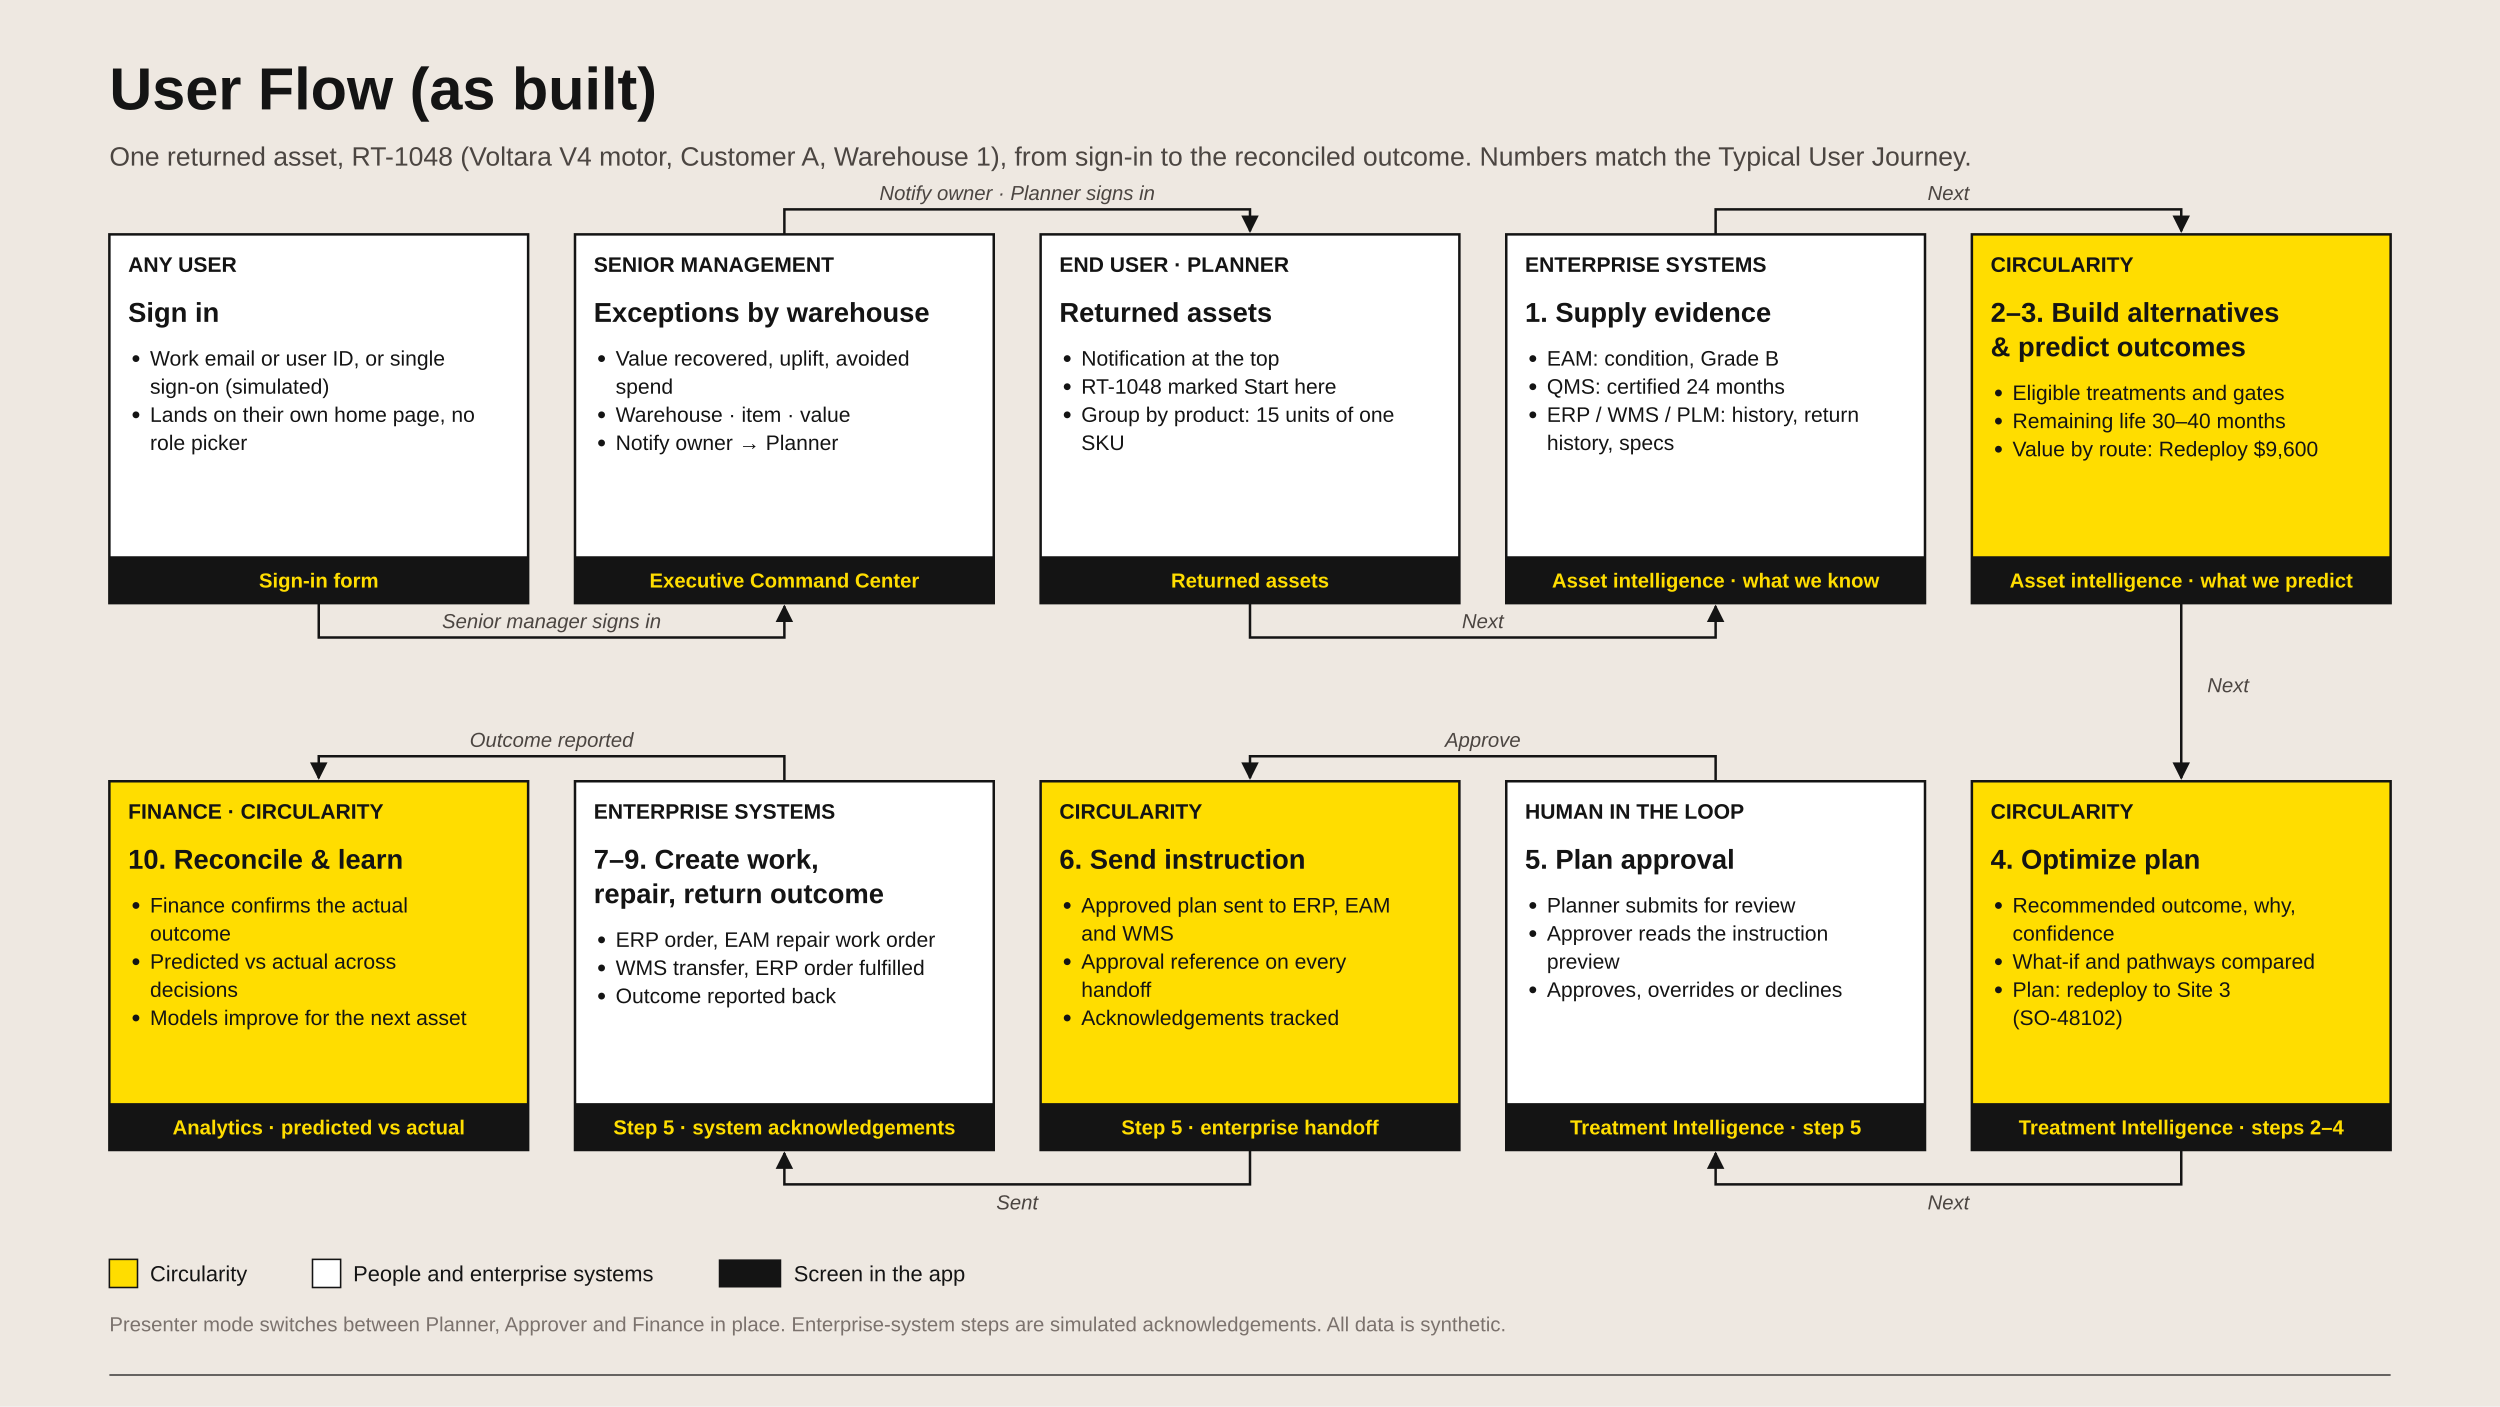
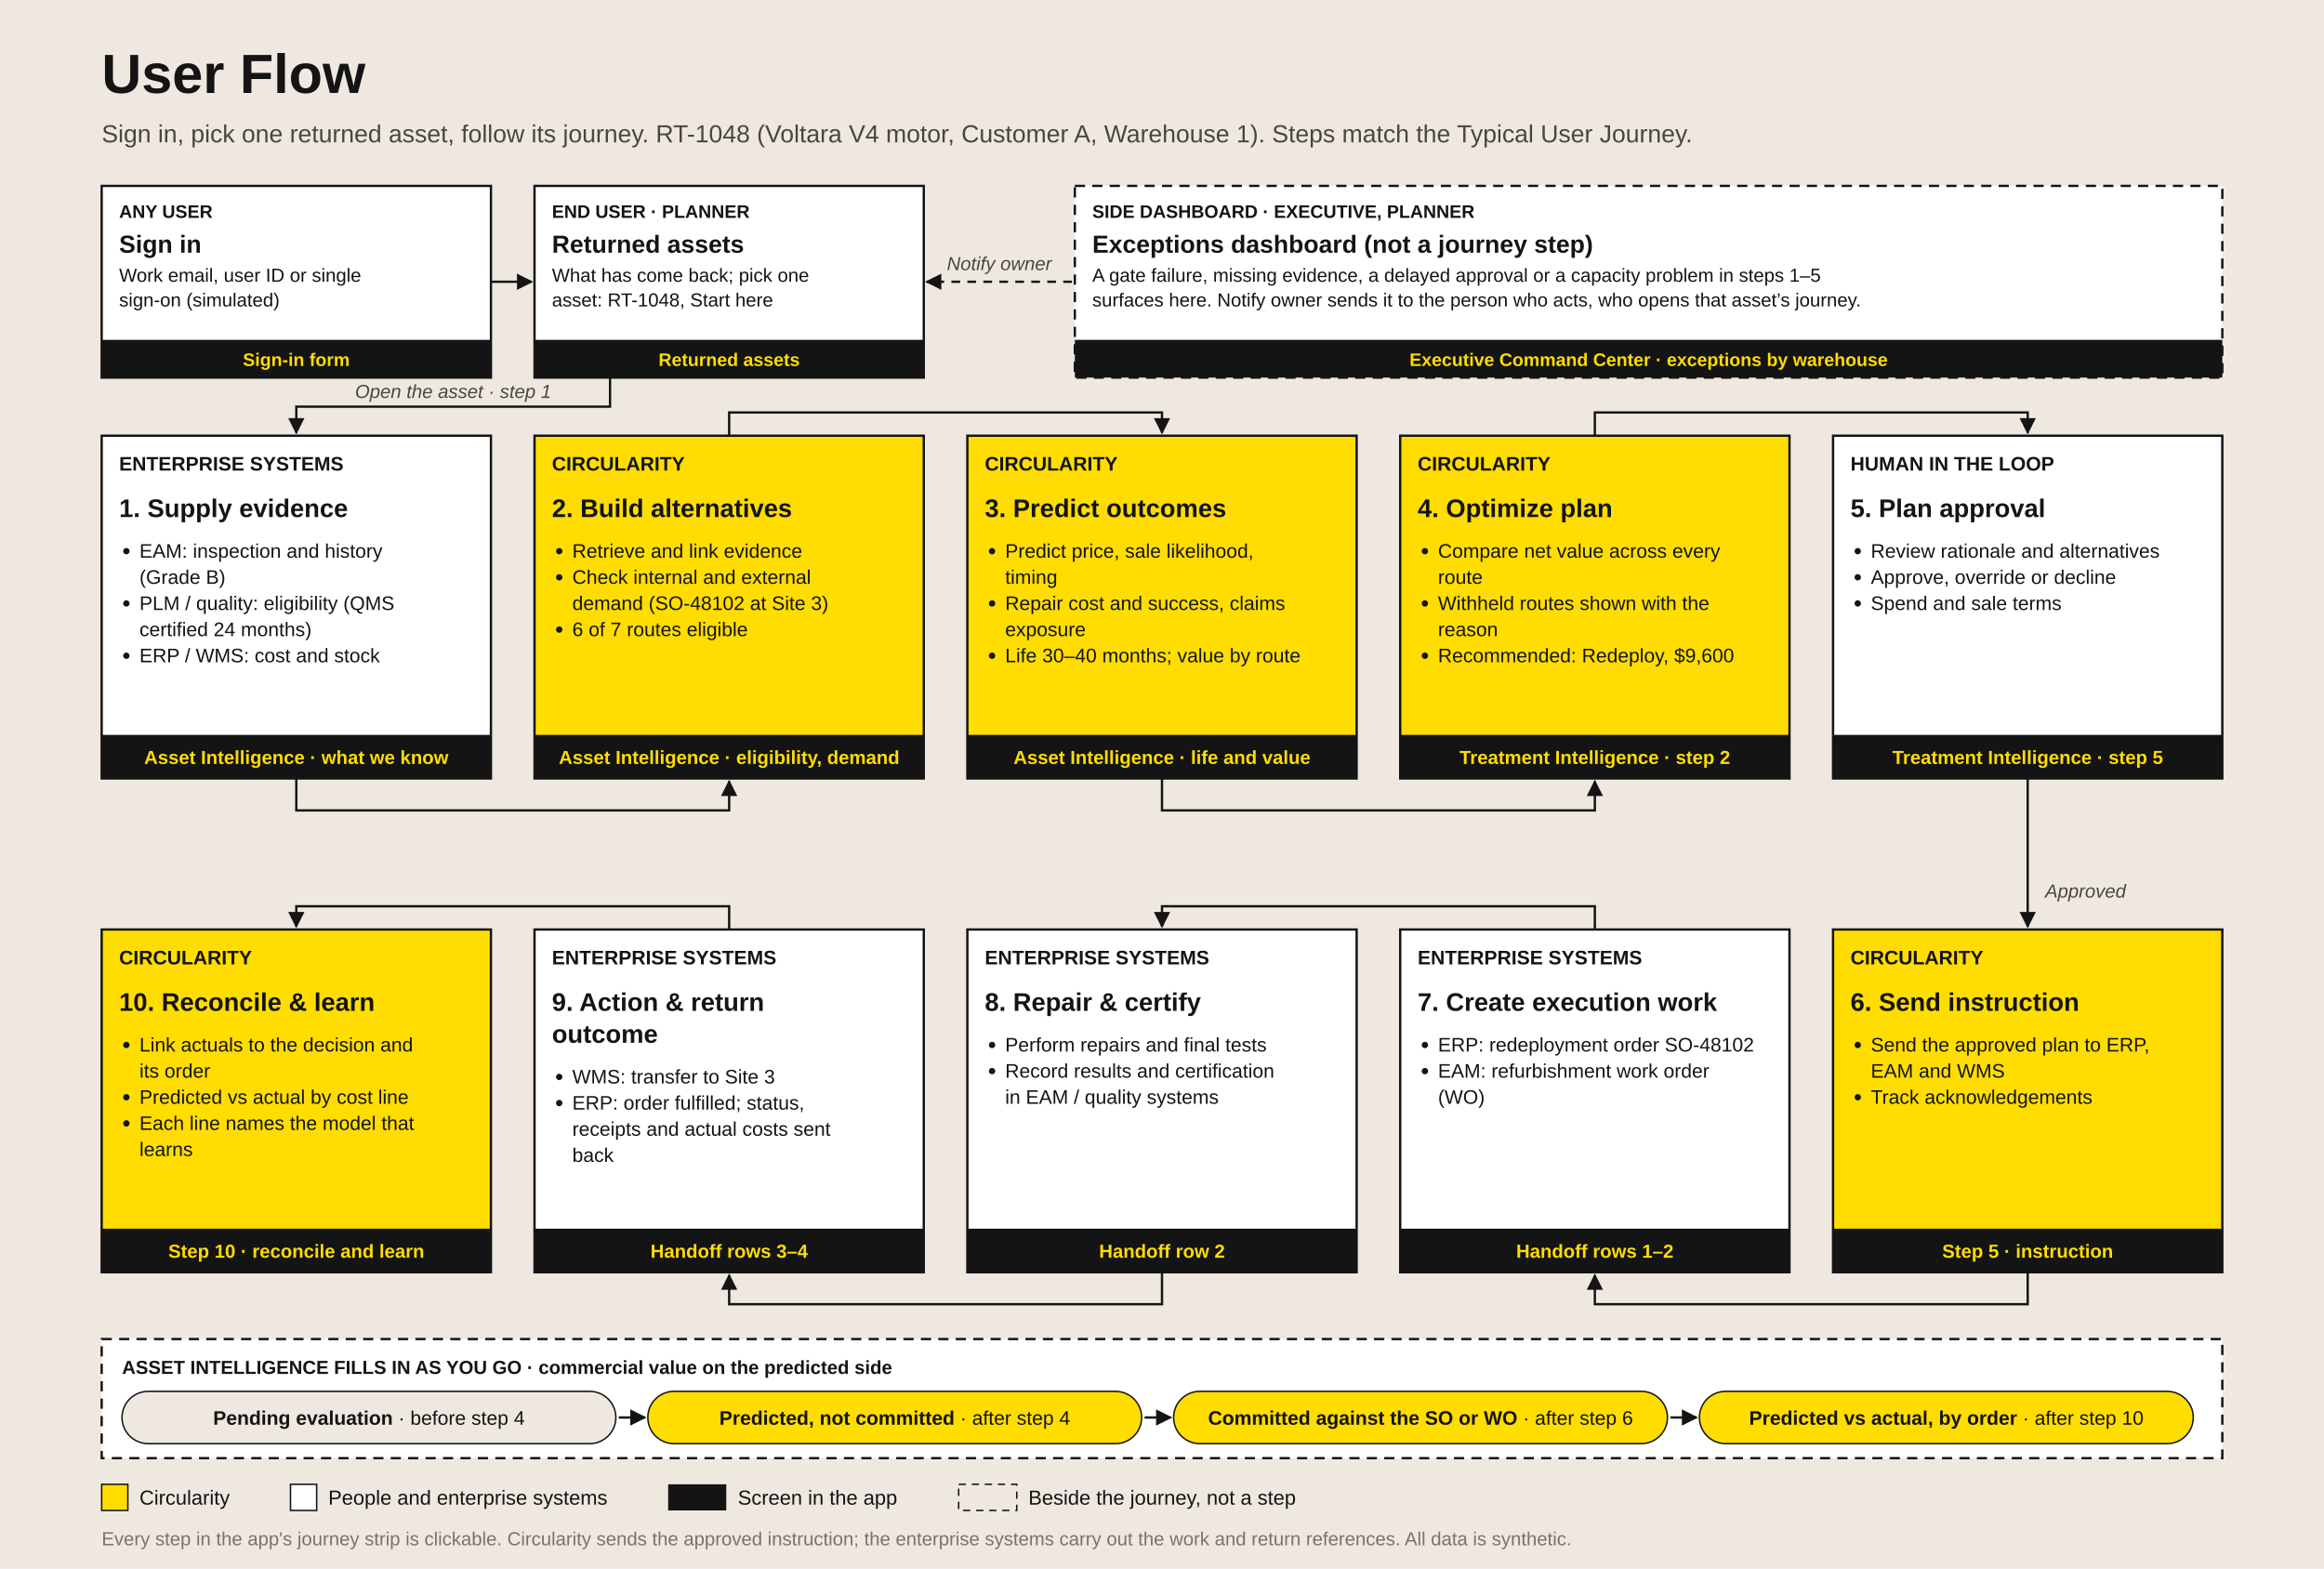
- <svg xmlns="http://www.w3.org/2000/svg" viewBox="0 0 1600 900" width="1600" height="900" role="img" aria-labelledby="t d" font-family="Arial,'Segoe UI',Helvetica,sans-serif">
+ <svg xmlns="http://www.w3.org/2000/svg" viewBox="0 0 1600 1080" width="1600" height="1080" role="img" aria-labelledby="t d" font-family="Arial,'Segoe UI',Helvetica,sans-serif">
  <defs>
    <marker id="ah" viewBox="0 0 10 10" refX="9" refY="5" markerWidth="7" markerHeight="7" orient="auto-start-reverse">
      <path d="M0 0 L10 5 L0 10 Z" fill="#141414" />
    </marker>
  </defs>
-   <rect width="1600" height="900" fill="#EEE8E1" />
-   <text x="70" y="70" font-size="38" font-weight="700" fill="#141414">User Flow (as built)</text>
-   <text x="70" y="106" font-size="17" fill="#4B4541">One returned asset, RT-1048 (Voltara V4 motor, Customer A, Warehouse 1), from sign-in to the reconciled outcome. Numbers match the Typical User Journey.</text>
-   <path d="M204.0 386 L204.0 408 L502.0 408 L502.0 388" fill="none" stroke="#141414" stroke-width="1.6" marker-end="url(#ah)" />
-   <text x="353.0" y="402" text-anchor="middle" font-size="13" font-style="italic" fill="#4B4541">Senior manager signs in</text>
-   <path d="M502.0 150 L502.0 134 L800.0 134 L800.0 148" fill="none" stroke="#141414" stroke-width="1.6" marker-end="url(#ah)" />
-   <text x="651.0" y="128" text-anchor="middle" font-size="13" font-style="italic" fill="#4B4541">Notify owner · Planner signs in</text>
-   <path d="M800.0 386 L800.0 408 L1098.0 408 L1098.0 388" fill="none" stroke="#141414" stroke-width="1.6" marker-end="url(#ah)" />
-   <text x="949.0" y="402" text-anchor="middle" font-size="13" font-style="italic" fill="#4B4541">Next</text>
-   <path d="M1098.0 150 L1098.0 134 L1396.0 134 L1396.0 148" fill="none" stroke="#141414" stroke-width="1.6" marker-end="url(#ah)" />
-   <text x="1247.0" y="128" text-anchor="middle" font-size="13" font-style="italic" fill="#4B4541">Next</text>
-   <path d="M1396.0 386 L1396.0 498" fill="none" stroke="#141414" stroke-width="1.6" marker-end="url(#ah)" />
-   <text x="1426.0" y="443.0" text-anchor="middle" font-size="13" font-style="italic" fill="#4B4541">Next</text>
-   <path d="M1396.0 736 L1396.0 758 L1098.0 758 L1098.0 738" fill="none" stroke="#141414" stroke-width="1.6" marker-end="url(#ah)" />
-   <text x="1247.0" y="774" text-anchor="middle" font-size="13" font-style="italic" fill="#4B4541">Next</text>
-   <path d="M1098.0 500 L1098.0 484 L800.0 484 L800.0 498" fill="none" stroke="#141414" stroke-width="1.6" marker-end="url(#ah)" />
-   <text x="949.0" y="478" text-anchor="middle" font-size="13" font-style="italic" fill="#4B4541">Approve</text>
-   <path d="M800.0 736 L800.0 758 L502.0 758 L502.0 738" fill="none" stroke="#141414" stroke-width="1.6" marker-end="url(#ah)" />
-   <text x="651.0" y="774" text-anchor="middle" font-size="13" font-style="italic" fill="#4B4541">Sent</text>
-   <path d="M502.0 500 L502.0 484 L204.0 484 L204.0 498" fill="none" stroke="#141414" stroke-width="1.6" marker-end="url(#ah)" />
-   <text x="353.0" y="478" text-anchor="middle" font-size="13" font-style="italic" fill="#4B4541">Outcome reported</text>
-   <rect x="70" y="150" width="268" height="236" fill="#FFFFFF" stroke="#141414" stroke-width="1.6" />
-   <text x="82" y="174" font-size="13.5" font-weight="700" fill="#141414">ANY USER</text>
-   <text x="82" y="206" font-size="17.5" font-weight="700" fill="#141414">Sign in</text>
-   <circle cx="87" cy="229.5" r="2.2" fill="#141414" />
-   <text x="96" y="234" font-size="13.5" fill="#141414">Work email or user ID, or single</text>
-   <text x="96" y="252" font-size="13.5" fill="#141414">sign-on (simulated)</text>
-   <circle cx="87" cy="265.5" r="2.2" fill="#141414" />
-   <text x="96" y="270" font-size="13.5" fill="#141414">Lands on their own home page, no</text>
-   <text x="96" y="288" font-size="13.5" fill="#141414">role picker</text>
-   <rect x="70" y="356" width="268" height="30" fill="#141414" />
-   <text x="204.0" y="376" text-anchor="middle" font-size="13" font-weight="700" fill="#FFDD00">Sign-in form</text>
-   <rect x="368" y="150" width="268" height="236" fill="#FFFFFF" stroke="#141414" stroke-width="1.6" />
-   <text x="380" y="174" font-size="13.5" font-weight="700" fill="#141414">SENIOR MANAGEMENT</text>
-   <text x="380" y="206" font-size="17.5" font-weight="700" fill="#141414">Exceptions by warehouse</text>
-   <circle cx="385" cy="229.5" r="2.2" fill="#141414" />
-   <text x="394" y="234" font-size="13.5" fill="#141414">Value recovered, uplift, avoided</text>
-   <text x="394" y="252" font-size="13.5" fill="#141414">spend</text>
-   <circle cx="385" cy="265.5" r="2.2" fill="#141414" />
-   <text x="394" y="270" font-size="13.5" fill="#141414">Warehouse · item · value</text>
-   <circle cx="385" cy="283.5" r="2.2" fill="#141414" />
-   <text x="394" y="288" font-size="13.5" fill="#141414">Notify owner → Planner</text>
-   <rect x="368" y="356" width="268" height="30" fill="#141414" />
-   <text x="502.0" y="376" text-anchor="middle" font-size="13" font-weight="700" fill="#FFDD00">Executive Command Center</text>
-   <rect x="666" y="150" width="268" height="236" fill="#FFFFFF" stroke="#141414" stroke-width="1.6" />
-   <text x="678" y="174" font-size="13.5" font-weight="700" fill="#141414">END USER · PLANNER</text>
-   <text x="678" y="206" font-size="17.5" font-weight="700" fill="#141414">Returned assets</text>
-   <circle cx="683" cy="229.5" r="2.2" fill="#141414" />
-   <text x="692" y="234" font-size="13.5" fill="#141414">Notification at the top</text>
-   <circle cx="683" cy="247.5" r="2.2" fill="#141414" />
-   <text x="692" y="252" font-size="13.5" fill="#141414">RT-1048 marked Start here</text>
-   <circle cx="683" cy="265.5" r="2.2" fill="#141414" />
-   <text x="692" y="270" font-size="13.5" fill="#141414">Group by product: 15 units of one</text>
-   <text x="692" y="288" font-size="13.5" fill="#141414">SKU</text>
-   <rect x="666" y="356" width="268" height="30" fill="#141414" />
-   <text x="800.0" y="376" text-anchor="middle" font-size="13" font-weight="700" fill="#FFDD00">Returned assets</text>
-   <rect x="964" y="150" width="268" height="236" fill="#FFFFFF" stroke="#141414" stroke-width="1.6" />
-   <text x="976" y="174" font-size="13.5" font-weight="700" fill="#141414">ENTERPRISE SYSTEMS</text>
-   <text x="976" y="206" font-size="17.5" font-weight="700" fill="#141414">1. Supply evidence</text>
-   <circle cx="981" cy="229.5" r="2.2" fill="#141414" />
-   <text x="990" y="234" font-size="13.5" fill="#141414">EAM: condition, Grade B</text>
-   <circle cx="981" cy="247.5" r="2.2" fill="#141414" />
-   <text x="990" y="252" font-size="13.5" fill="#141414">QMS: certified 24 months</text>
-   <circle cx="981" cy="265.5" r="2.2" fill="#141414" />
-   <text x="990" y="270" font-size="13.5" fill="#141414">ERP / WMS / PLM: history, return</text>
-   <text x="990" y="288" font-size="13.5" fill="#141414">history, specs</text>
-   <rect x="964" y="356" width="268" height="30" fill="#141414" />
-   <text x="1098.0" y="376" text-anchor="middle" font-size="13" font-weight="700" fill="#FFDD00">Asset intelligence · what we know</text>
-   <rect x="1262" y="150" width="268" height="236" fill="#FFDD00" stroke="#141414" stroke-width="1.6" />
-   <text x="1274" y="174" font-size="13.5" font-weight="700" fill="#141414">CIRCULARITY</text>
-   <text x="1274" y="206" font-size="17.5" font-weight="700" fill="#141414">2–3. Build alternatives</text>
-   <text x="1274" y="228" font-size="17.5" font-weight="700" fill="#141414">&amp; predict outcomes</text>
-   <circle cx="1279" cy="251.5" r="2.2" fill="#141414" />
-   <text x="1288" y="256" font-size="13.5" fill="#141414">Eligible treatments and gates</text>
-   <circle cx="1279" cy="269.5" r="2.2" fill="#141414" />
-   <text x="1288" y="274" font-size="13.5" fill="#141414">Remaining life 30–40 months</text>
-   <circle cx="1279" cy="287.5" r="2.2" fill="#141414" />
-   <text x="1288" y="292" font-size="13.5" fill="#141414">Value by route: Redeploy $9,600</text>
-   <rect x="1262" y="356" width="268" height="30" fill="#141414" />
-   <text x="1396.0" y="376" text-anchor="middle" font-size="13" font-weight="700" fill="#FFDD00">Asset intelligence · what we predict</text>
-   <rect x="1262" y="500" width="268" height="236" fill="#FFDD00" stroke="#141414" stroke-width="1.6" />
-   <text x="1274" y="524" font-size="13.5" font-weight="700" fill="#141414">CIRCULARITY</text>
-   <text x="1274" y="556" font-size="17.5" font-weight="700" fill="#141414">4. Optimize plan</text>
-   <circle cx="1279" cy="579.5" r="2.2" fill="#141414" />
-   <text x="1288" y="584" font-size="13.5" fill="#141414">Recommended outcome, why,</text>
-   <text x="1288" y="602" font-size="13.5" fill="#141414">confidence</text>
-   <circle cx="1279" cy="615.5" r="2.2" fill="#141414" />
-   <text x="1288" y="620" font-size="13.5" fill="#141414">What-if and pathways compared</text>
-   <circle cx="1279" cy="633.5" r="2.2" fill="#141414" />
-   <text x="1288" y="638" font-size="13.5" fill="#141414">Plan: redeploy to Site 3</text>
-   <text x="1288" y="656" font-size="13.5" fill="#141414">(SO-48102)</text>
-   <rect x="1262" y="706" width="268" height="30" fill="#141414" />
-   <text x="1396.0" y="726" text-anchor="middle" font-size="13" font-weight="700" fill="#FFDD00">Treatment Intelligence · steps 2–4</text>
-   <rect x="964" y="500" width="268" height="236" fill="#FFFFFF" stroke="#141414" stroke-width="1.6" />
-   <text x="976" y="524" font-size="13.5" font-weight="700" fill="#141414">HUMAN IN THE LOOP</text>
-   <text x="976" y="556" font-size="17.5" font-weight="700" fill="#141414">5. Plan approval</text>
-   <circle cx="981" cy="579.5" r="2.2" fill="#141414" />
-   <text x="990" y="584" font-size="13.5" fill="#141414">Planner submits for review</text>
-   <circle cx="981" cy="597.5" r="2.2" fill="#141414" />
-   <text x="990" y="602" font-size="13.5" fill="#141414">Approver reads the instruction</text>
-   <text x="990" y="620" font-size="13.5" fill="#141414">preview</text>
-   <circle cx="981" cy="633.5" r="2.2" fill="#141414" />
-   <text x="990" y="638" font-size="13.5" fill="#141414">Approves, overrides or declines</text>
-   <rect x="964" y="706" width="268" height="30" fill="#141414" />
-   <text x="1098.0" y="726" text-anchor="middle" font-size="13" font-weight="700" fill="#FFDD00">Treatment Intelligence · step 5</text>
-   <rect x="666" y="500" width="268" height="236" fill="#FFDD00" stroke="#141414" stroke-width="1.6" />
-   <text x="678" y="524" font-size="13.5" font-weight="700" fill="#141414">CIRCULARITY</text>
-   <text x="678" y="556" font-size="17.5" font-weight="700" fill="#141414">6. Send instruction</text>
-   <circle cx="683" cy="579.5" r="2.2" fill="#141414" />
-   <text x="692" y="584" font-size="13.5" fill="#141414">Approved plan sent to ERP, EAM</text>
-   <text x="692" y="602" font-size="13.5" fill="#141414">and WMS</text>
-   <circle cx="683" cy="615.5" r="2.2" fill="#141414" />
-   <text x="692" y="620" font-size="13.5" fill="#141414">Approval reference on every</text>
-   <text x="692" y="638" font-size="13.5" fill="#141414">handoff</text>
-   <circle cx="683" cy="651.5" r="2.2" fill="#141414" />
-   <text x="692" y="656" font-size="13.5" fill="#141414">Acknowledgements tracked</text>
-   <rect x="666" y="706" width="268" height="30" fill="#141414" />
-   <text x="800.0" y="726" text-anchor="middle" font-size="13" font-weight="700" fill="#FFDD00">Step 5 · enterprise handoff</text>
-   <rect x="368" y="500" width="268" height="236" fill="#FFFFFF" stroke="#141414" stroke-width="1.6" />
-   <text x="380" y="524" font-size="13.5" font-weight="700" fill="#141414">ENTERPRISE SYSTEMS</text>
-   <text x="380" y="556" font-size="17.5" font-weight="700" fill="#141414">7–9. Create work,</text>
-   <text x="380" y="578" font-size="17.5" font-weight="700" fill="#141414">repair, return outcome</text>
-   <circle cx="385" cy="601.5" r="2.2" fill="#141414" />
-   <text x="394" y="606" font-size="13.5" fill="#141414">ERP order, EAM repair work order</text>
-   <circle cx="385" cy="619.5" r="2.2" fill="#141414" />
-   <text x="394" y="624" font-size="13.5" fill="#141414">WMS transfer, ERP order fulfilled</text>
-   <circle cx="385" cy="637.5" r="2.2" fill="#141414" />
-   <text x="394" y="642" font-size="13.5" fill="#141414">Outcome reported back</text>
-   <rect x="368" y="706" width="268" height="30" fill="#141414" />
-   <text x="502.0" y="726" text-anchor="middle" font-size="13" font-weight="700" fill="#FFDD00">Step 5 · system acknowledgements</text>
-   <rect x="70" y="500" width="268" height="236" fill="#FFDD00" stroke="#141414" stroke-width="1.6" />
-   <text x="82" y="524" font-size="13.5" font-weight="700" fill="#141414">FINANCE · CIRCULARITY</text>
-   <text x="82" y="556" font-size="17.5" font-weight="700" fill="#141414">10. Reconcile &amp; learn</text>
-   <circle cx="87" cy="579.5" r="2.2" fill="#141414" />
-   <text x="96" y="584" font-size="13.5" fill="#141414">Finance confirms the actual</text>
-   <text x="96" y="602" font-size="13.5" fill="#141414">outcome</text>
-   <circle cx="87" cy="615.5" r="2.2" fill="#141414" />
-   <text x="96" y="620" font-size="13.5" fill="#141414">Predicted vs actual across</text>
-   <text x="96" y="638" font-size="13.5" fill="#141414">decisions</text>
-   <circle cx="87" cy="651.5" r="2.2" fill="#141414" />
-   <text x="96" y="656" font-size="13.5" fill="#141414">Models improve for the next asset</text>
-   <rect x="70" y="706" width="268" height="30" fill="#141414" />
-   <text x="204.0" y="726" text-anchor="middle" font-size="13" font-weight="700" fill="#FFDD00">Analytics · predicted vs actual</text>
-   <rect x="70" y="806" width="18" height="18" fill="#FFDD00" stroke="#141414" />
-   <text x="96" y="820" font-size="14" fill="#141414">Circularity</text>
-   <rect x="200" y="806" width="18" height="18" fill="#FFFFFF" stroke="#141414" />
-   <text x="226" y="820" font-size="14" fill="#141414">People and enterprise systems</text>
-   <rect x="460" y="806" width="40" height="18" fill="#141414" />
-   <text x="508" y="820" font-size="14" fill="#141414">Screen in the app</text>
-   <text x="70" y="852" font-size="13" fill="#7B726D">Presenter mode switches between Planner, Approver and Finance in place. Enterprise-system steps are simulated acknowledgements. All data is synthetic.</text>
-   <line x1="70" y1="880" x2="1530" y2="880" stroke="#141414" stroke-width=".8" />
+   <rect width="1600" height="1080" fill="#EEE8E1" />
+   <text x="70" y="64" font-size="38" font-weight="700" fill="#141414">User Flow</text>
+   <text x="70" y="98" font-size="17" fill="#4B4541">Sign in, pick one returned asset, follow its journey. RT-1048 (Voltara V4 motor, Customer A, Warehouse 1). Steps match the Typical User Journey.</text>
+   <rect x="70" y="128" width="268" height="132" fill="#FFFFFF" stroke="#141414" stroke-width="1.6" />
+   <text x="82" y="150" font-size="12.5" font-weight="700" fill="#141414">ANY USER</text>
+   <text x="82" y="174" font-size="17" font-weight="700" fill="#141414">Sign in</text>
+   <text x="82" y="194" font-size="13" fill="#141414">Work email, user ID or single</text>
+   <text x="82" y="211" font-size="13" fill="#141414">sign-on (simulated)</text>
+   <rect x="70" y="234" width="268" height="26" fill="#141414" />
+   <text x="204.0" y="252" text-anchor="middle" font-size="12.5" font-weight="700" fill="#FFDD00">Sign-in form</text>
+   <rect x="368" y="128" width="268" height="132" fill="#FFFFFF" stroke="#141414" stroke-width="1.6" />
+   <text x="380" y="150" font-size="12.5" font-weight="700" fill="#141414">END USER · PLANNER</text>
+   <text x="380" y="174" font-size="17" font-weight="700" fill="#141414">Returned assets</text>
+   <text x="380" y="194" font-size="13" fill="#141414">What has come back; pick one</text>
+   <text x="380" y="211" font-size="13" fill="#141414">asset: RT-1048, Start here</text>
+   <rect x="368" y="234" width="268" height="26" fill="#141414" />
+   <text x="502.0" y="252" text-anchor="middle" font-size="12.5" font-weight="700" fill="#FFDD00">Returned assets</text>
+   <path d="M338 194 L366 194" fill="none" stroke="#141414" stroke-width="1.6" marker-end="url(#ah)" />
+   <path d="M420 260 L420 280 L204 280 L204 298" fill="none" stroke="#141414" stroke-width="1.6" marker-end="url(#ah)" />
+   <text x="312" y="274" text-anchor="middle" font-size="13" font-style="italic" fill="#4B4541">Open the asset · step 1</text>
+   <rect x="740" y="128" width="790" height="132" fill="#FFFFFF" stroke="#141414" stroke-width="1.6" stroke-dasharray="7 5" />
+   <text x="752" y="150" font-size="12.5" font-weight="700" fill="#141414">SIDE DASHBOARD · EXECUTIVE, PLANNER</text>
+   <text x="752" y="174" font-size="17" font-weight="700" fill="#141414">Exceptions dashboard (not a journey step)</text>
+   <text x="752" y="194" font-size="13" fill="#141414">A gate failure, missing evidence, a delayed approval or a capacity problem in steps 1–5</text>
+   <text x="752" y="211" font-size="13" fill="#141414">surfaces here. Notify owner sends it to the person who acts, who opens that asset’s journey.</text>
+   <rect x="740" y="234" width="790" height="26" fill="#141414" />
+   <text x="1135.0" y="252" text-anchor="middle" font-size="12.5" font-weight="700" fill="#FFDD00">Executive Command Center · exceptions by warehouse</text>
+   <path d="M738 194 L638 194" fill="none" stroke="#141414" stroke-width="1.6" stroke-dasharray="6 5" marker-end="url(#ah)" />
+   <text x="688" y="186" text-anchor="middle" font-size="13" font-style="italic" fill="#4B4541">Notify owner</text>
+   <path d="M204.0 536 L204.0 558 L502.0 558 L502.0 538" fill="none" stroke="#141414" stroke-width="1.6" marker-end="url(#ah)" />
+   <path d="M502.0 300 L502.0 284 L800.0 284 L800.0 298" fill="none" stroke="#141414" stroke-width="1.6" marker-end="url(#ah)" />
+   <path d="M800.0 536 L800.0 558 L1098.0 558 L1098.0 538" fill="none" stroke="#141414" stroke-width="1.6" marker-end="url(#ah)" />
+   <path d="M1098.0 300 L1098.0 284 L1396.0 284 L1396.0 298" fill="none" stroke="#141414" stroke-width="1.6" marker-end="url(#ah)" />
+   <path d="M1396.0 536 L1396.0 638" fill="none" stroke="#141414" stroke-width="1.6" marker-end="url(#ah)" />
+   <text x="1408.0" y="618.0" text-anchor="start" font-size="13" font-style="italic" fill="#4B4541">Approved</text>
+   <path d="M1396.0 876 L1396.0 898 L1098.0 898 L1098.0 878" fill="none" stroke="#141414" stroke-width="1.6" marker-end="url(#ah)" />
+   <path d="M1098.0 640 L1098.0 624 L800.0 624 L800.0 638" fill="none" stroke="#141414" stroke-width="1.6" marker-end="url(#ah)" />
+   <path d="M800.0 876 L800.0 898 L502.0 898 L502.0 878" fill="none" stroke="#141414" stroke-width="1.6" marker-end="url(#ah)" />
+   <path d="M502.0 640 L502.0 624 L204.0 624 L204.0 638" fill="none" stroke="#141414" stroke-width="1.6" marker-end="url(#ah)" />
+   <rect x="70" y="300" width="268" height="236" fill="#FFFFFF" stroke="#141414" stroke-width="1.6" />
+   <text x="82" y="324" font-size="13.5" font-weight="700" fill="#141414">ENTERPRISE SYSTEMS</text>
+   <text x="82" y="356" font-size="17.5" font-weight="700" fill="#141414">1. Supply evidence</text>
+   <circle cx="87" cy="379.5" r="2.2" fill="#141414" />
+   <text x="96" y="384" font-size="13.5" fill="#141414">EAM: inspection and history</text>
+   <text x="96" y="402" font-size="13.5" fill="#141414">(Grade B)</text>
+   <circle cx="87" cy="415.5" r="2.2" fill="#141414" />
+   <text x="96" y="420" font-size="13.5" fill="#141414">PLM / quality: eligibility (QMS</text>
+   <text x="96" y="438" font-size="13.5" fill="#141414">certified 24 months)</text>
+   <circle cx="87" cy="451.5" r="2.2" fill="#141414" />
+   <text x="96" y="456" font-size="13.5" fill="#141414">ERP / WMS: cost and stock</text>
+   <rect x="70" y="506" width="268" height="30" fill="#141414" />
+   <text x="204.0" y="526" text-anchor="middle" font-size="13" font-weight="700" fill="#FFDD00">Asset Intelligence · what we know</text>
+   <rect x="368" y="300" width="268" height="236" fill="#FFDD00" stroke="#141414" stroke-width="1.6" />
+   <text x="380" y="324" font-size="13.5" font-weight="700" fill="#141414">CIRCULARITY</text>
+   <text x="380" y="356" font-size="17.5" font-weight="700" fill="#141414">2. Build alternatives</text>
+   <circle cx="385" cy="379.5" r="2.2" fill="#141414" />
+   <text x="394" y="384" font-size="13.5" fill="#141414">Retrieve and link evidence</text>
+   <circle cx="385" cy="397.5" r="2.2" fill="#141414" />
+   <text x="394" y="402" font-size="13.5" fill="#141414">Check internal and external</text>
+   <text x="394" y="420" font-size="13.5" fill="#141414">demand (SO-48102 at Site 3)</text>
+   <circle cx="385" cy="433.5" r="2.2" fill="#141414" />
+   <text x="394" y="438" font-size="13.5" fill="#141414">6 of 7 routes eligible</text>
+   <rect x="368" y="506" width="268" height="30" fill="#141414" />
+   <text x="502.0" y="526" text-anchor="middle" font-size="13" font-weight="700" fill="#FFDD00">Asset Intelligence · eligibility, demand</text>
+   <rect x="666" y="300" width="268" height="236" fill="#FFDD00" stroke="#141414" stroke-width="1.6" />
+   <text x="678" y="324" font-size="13.5" font-weight="700" fill="#141414">CIRCULARITY</text>
+   <text x="678" y="356" font-size="17.5" font-weight="700" fill="#141414">3. Predict outcomes</text>
+   <circle cx="683" cy="379.5" r="2.2" fill="#141414" />
+   <text x="692" y="384" font-size="13.5" fill="#141414">Predict price, sale likelihood,</text>
+   <text x="692" y="402" font-size="13.5" fill="#141414">timing</text>
+   <circle cx="683" cy="415.5" r="2.2" fill="#141414" />
+   <text x="692" y="420" font-size="13.5" fill="#141414">Repair cost and success, claims</text>
+   <text x="692" y="438" font-size="13.5" fill="#141414">exposure</text>
+   <circle cx="683" cy="451.5" r="2.2" fill="#141414" />
+   <text x="692" y="456" font-size="13.5" fill="#141414">Life 30–40 months; value by route</text>
+   <rect x="666" y="506" width="268" height="30" fill="#141414" />
+   <text x="800.0" y="526" text-anchor="middle" font-size="13" font-weight="700" fill="#FFDD00">Asset Intelligence · life and value</text>
+   <rect x="964" y="300" width="268" height="236" fill="#FFDD00" stroke="#141414" stroke-width="1.6" />
+   <text x="976" y="324" font-size="13.5" font-weight="700" fill="#141414">CIRCULARITY</text>
+   <text x="976" y="356" font-size="17.5" font-weight="700" fill="#141414">4. Optimize plan</text>
+   <circle cx="981" cy="379.5" r="2.2" fill="#141414" />
+   <text x="990" y="384" font-size="13.5" fill="#141414">Compare net value across every</text>
+   <text x="990" y="402" font-size="13.5" fill="#141414">route</text>
+   <circle cx="981" cy="415.5" r="2.2" fill="#141414" />
+   <text x="990" y="420" font-size="13.5" fill="#141414">Withheld routes shown with the</text>
+   <text x="990" y="438" font-size="13.5" fill="#141414">reason</text>
+   <circle cx="981" cy="451.5" r="2.2" fill="#141414" />
+   <text x="990" y="456" font-size="13.5" fill="#141414">Recommended: Redeploy, $9,600</text>
+   <rect x="964" y="506" width="268" height="30" fill="#141414" />
+   <text x="1098.0" y="526" text-anchor="middle" font-size="13" font-weight="700" fill="#FFDD00">Treatment Intelligence · step 2</text>
+   <rect x="1262" y="300" width="268" height="236" fill="#FFFFFF" stroke="#141414" stroke-width="1.6" />
+   <text x="1274" y="324" font-size="13.5" font-weight="700" fill="#141414">HUMAN IN THE LOOP</text>
+   <text x="1274" y="356" font-size="17.5" font-weight="700" fill="#141414">5. Plan approval</text>
+   <circle cx="1279" cy="379.5" r="2.2" fill="#141414" />
+   <text x="1288" y="384" font-size="13.5" fill="#141414">Review rationale and alternatives</text>
+   <circle cx="1279" cy="397.5" r="2.2" fill="#141414" />
+   <text x="1288" y="402" font-size="13.5" fill="#141414">Approve, override or decline</text>
+   <circle cx="1279" cy="415.5" r="2.2" fill="#141414" />
+   <text x="1288" y="420" font-size="13.5" fill="#141414">Spend and sale terms</text>
+   <rect x="1262" y="506" width="268" height="30" fill="#141414" />
+   <text x="1396.0" y="526" text-anchor="middle" font-size="13" font-weight="700" fill="#FFDD00">Treatment Intelligence · step 5</text>
+   <rect x="1262" y="640" width="268" height="236" fill="#FFDD00" stroke="#141414" stroke-width="1.6" />
+   <text x="1274" y="664" font-size="13.5" font-weight="700" fill="#141414">CIRCULARITY</text>
+   <text x="1274" y="696" font-size="17.5" font-weight="700" fill="#141414">6. Send instruction</text>
+   <circle cx="1279" cy="719.5" r="2.2" fill="#141414" />
+   <text x="1288" y="724" font-size="13.5" fill="#141414">Send the approved plan to ERP,</text>
+   <text x="1288" y="742" font-size="13.5" fill="#141414">EAM and WMS</text>
+   <circle cx="1279" cy="755.5" r="2.2" fill="#141414" />
+   <text x="1288" y="760" font-size="13.5" fill="#141414">Track acknowledgements</text>
+   <rect x="1262" y="846" width="268" height="30" fill="#141414" />
+   <text x="1396.0" y="866" text-anchor="middle" font-size="13" font-weight="700" fill="#FFDD00">Step 5 · instruction</text>
+   <rect x="964" y="640" width="268" height="236" fill="#FFFFFF" stroke="#141414" stroke-width="1.6" />
+   <text x="976" y="664" font-size="13.5" font-weight="700" fill="#141414">ENTERPRISE SYSTEMS</text>
+   <text x="976" y="696" font-size="17.5" font-weight="700" fill="#141414">7. Create execution work</text>
+   <circle cx="981" cy="719.5" r="2.2" fill="#141414" />
+   <text x="990" y="724" font-size="13.5" fill="#141414">ERP: redeployment order SO-48102</text>
+   <circle cx="981" cy="737.5" r="2.2" fill="#141414" />
+   <text x="990" y="742" font-size="13.5" fill="#141414">EAM: refurbishment work order</text>
+   <text x="990" y="760" font-size="13.5" fill="#141414">(WO)</text>
+   <rect x="964" y="846" width="268" height="30" fill="#141414" />
+   <text x="1098.0" y="866" text-anchor="middle" font-size="13" font-weight="700" fill="#FFDD00">Handoff rows 1–2</text>
+   <rect x="666" y="640" width="268" height="236" fill="#FFFFFF" stroke="#141414" stroke-width="1.6" />
+   <text x="678" y="664" font-size="13.5" font-weight="700" fill="#141414">ENTERPRISE SYSTEMS</text>
+   <text x="678" y="696" font-size="17.5" font-weight="700" fill="#141414">8. Repair &amp; certify</text>
+   <circle cx="683" cy="719.5" r="2.2" fill="#141414" />
+   <text x="692" y="724" font-size="13.5" fill="#141414">Perform repairs and final tests</text>
+   <circle cx="683" cy="737.5" r="2.2" fill="#141414" />
+   <text x="692" y="742" font-size="13.5" fill="#141414">Record results and certification</text>
+   <text x="692" y="760" font-size="13.5" fill="#141414">in EAM / quality systems</text>
+   <rect x="666" y="846" width="268" height="30" fill="#141414" />
+   <text x="800.0" y="866" text-anchor="middle" font-size="13" font-weight="700" fill="#FFDD00">Handoff row 2</text>
+   <rect x="368" y="640" width="268" height="236" fill="#FFFFFF" stroke="#141414" stroke-width="1.6" />
+   <text x="380" y="664" font-size="13.5" font-weight="700" fill="#141414">ENTERPRISE SYSTEMS</text>
+   <text x="380" y="696" font-size="17.5" font-weight="700" fill="#141414">9. Action &amp; return</text>
+   <text x="380" y="718" font-size="17.5" font-weight="700" fill="#141414">outcome</text>
+   <circle cx="385" cy="741.5" r="2.2" fill="#141414" />
+   <text x="394" y="746" font-size="13.5" fill="#141414">WMS: transfer to Site 3</text>
+   <circle cx="385" cy="759.5" r="2.2" fill="#141414" />
+   <text x="394" y="764" font-size="13.5" fill="#141414">ERP: order fulfilled; status,</text>
+   <text x="394" y="782" font-size="13.5" fill="#141414">receipts and actual costs sent</text>
+   <text x="394" y="800" font-size="13.5" fill="#141414">back</text>
+   <rect x="368" y="846" width="268" height="30" fill="#141414" />
+   <text x="502.0" y="866" text-anchor="middle" font-size="13" font-weight="700" fill="#FFDD00">Handoff rows 3–4</text>
+   <rect x="70" y="640" width="268" height="236" fill="#FFDD00" stroke="#141414" stroke-width="1.6" />
+   <text x="82" y="664" font-size="13.5" font-weight="700" fill="#141414">CIRCULARITY</text>
+   <text x="82" y="696" font-size="17.5" font-weight="700" fill="#141414">10. Reconcile &amp; learn</text>
+   <circle cx="87" cy="719.5" r="2.2" fill="#141414" />
+   <text x="96" y="724" font-size="13.5" fill="#141414">Link actuals to the decision and</text>
+   <text x="96" y="742" font-size="13.5" fill="#141414">its order</text>
+   <circle cx="87" cy="755.5" r="2.2" fill="#141414" />
+   <text x="96" y="760" font-size="13.5" fill="#141414">Predicted vs actual by cost line</text>
+   <circle cx="87" cy="773.5" r="2.2" fill="#141414" />
+   <text x="96" y="778" font-size="13.5" fill="#141414">Each line names the model that</text>
+   <text x="96" y="796" font-size="13.5" fill="#141414">learns</text>
+   <rect x="70" y="846" width="268" height="30" fill="#141414" />
+   <text x="204.0" y="866" text-anchor="middle" font-size="13" font-weight="700" fill="#FFDD00">Step 10 · reconcile and learn</text>
+   <rect x="70" y="922" width="1460" height="82" fill="#FFFFFF" stroke="#141414" stroke-width="1.6" stroke-dasharray="7 5" />
+   <text x="84" y="946" font-size="13" font-weight="700" fill="#141414">ASSET INTELLIGENCE FILLS IN AS YOU GO · commercial value on the predicted side</text>
+   <rect x="84" y="958" width="340" height="36" rx="18" fill="#EEE8E1" stroke="#141414" />
+   <text x="254.0" y="981" text-anchor="middle" font-size="13.5" fill="#141414">
+     <tspan font-weight="700">Pending evaluation</tspan> · before step 4</text>
+   <path d="M426 976 L444 976" fill="none" stroke="#141414" stroke-width="1.6" marker-end="url(#ah)" />
+   <rect x="446" y="958" width="340" height="36" rx="18" fill="#FFDD00" stroke="#141414" />
+   <text x="616.0" y="981" text-anchor="middle" font-size="13.5" fill="#141414">
+     <tspan font-weight="700">Predicted, not committed</tspan> · after step 4</text>
+   <path d="M788 976 L806 976" fill="none" stroke="#141414" stroke-width="1.6" marker-end="url(#ah)" />
+   <rect x="808" y="958" width="340" height="36" rx="18" fill="#FFDD00" stroke="#141414" />
+   <text x="978.0" y="981" text-anchor="middle" font-size="13.5" fill="#141414">
+     <tspan font-weight="700">Committed against the SO or WO</tspan> · after step 6</text>
+   <path d="M1150 976 L1168 976" fill="none" stroke="#141414" stroke-width="1.6" marker-end="url(#ah)" />
+   <rect x="1170" y="958" width="340" height="36" rx="18" fill="#FFDD00" stroke="#141414" />
+   <text x="1340.0" y="981" text-anchor="middle" font-size="13.5" fill="#141414">
+     <tspan font-weight="700">Predicted vs actual, by order</tspan> · after step 10</text>
+   <rect x="70" y="1022" width="18" height="18" fill="#FFDD00" stroke="#141414" />
+   <text x="96" y="1036" font-size="14" fill="#141414">Circularity</text>
+   <rect x="200" y="1022" width="18" height="18" fill="#FFFFFF" stroke="#141414" />
+   <text x="226" y="1036" font-size="14" fill="#141414">People and enterprise systems</text>
+   <rect x="460" y="1022" width="40" height="18" fill="#141414" />
+   <text x="508" y="1036" font-size="14" fill="#141414">Screen in the app</text>
+   <rect x="660" y="1022" width="40" height="18" fill="none" stroke="#141414" stroke-dasharray="5 4" />
+   <text x="708" y="1036" font-size="14" fill="#141414">Beside the journey, not a step</text>
+   <text x="70" y="1064" font-size="13" fill="#7B726D">Every step in the app's journey strip is clickable. Circularity sends the approved instruction; the enterprise systems carry out the work and return references. All data is synthetic.</text>
</svg>
